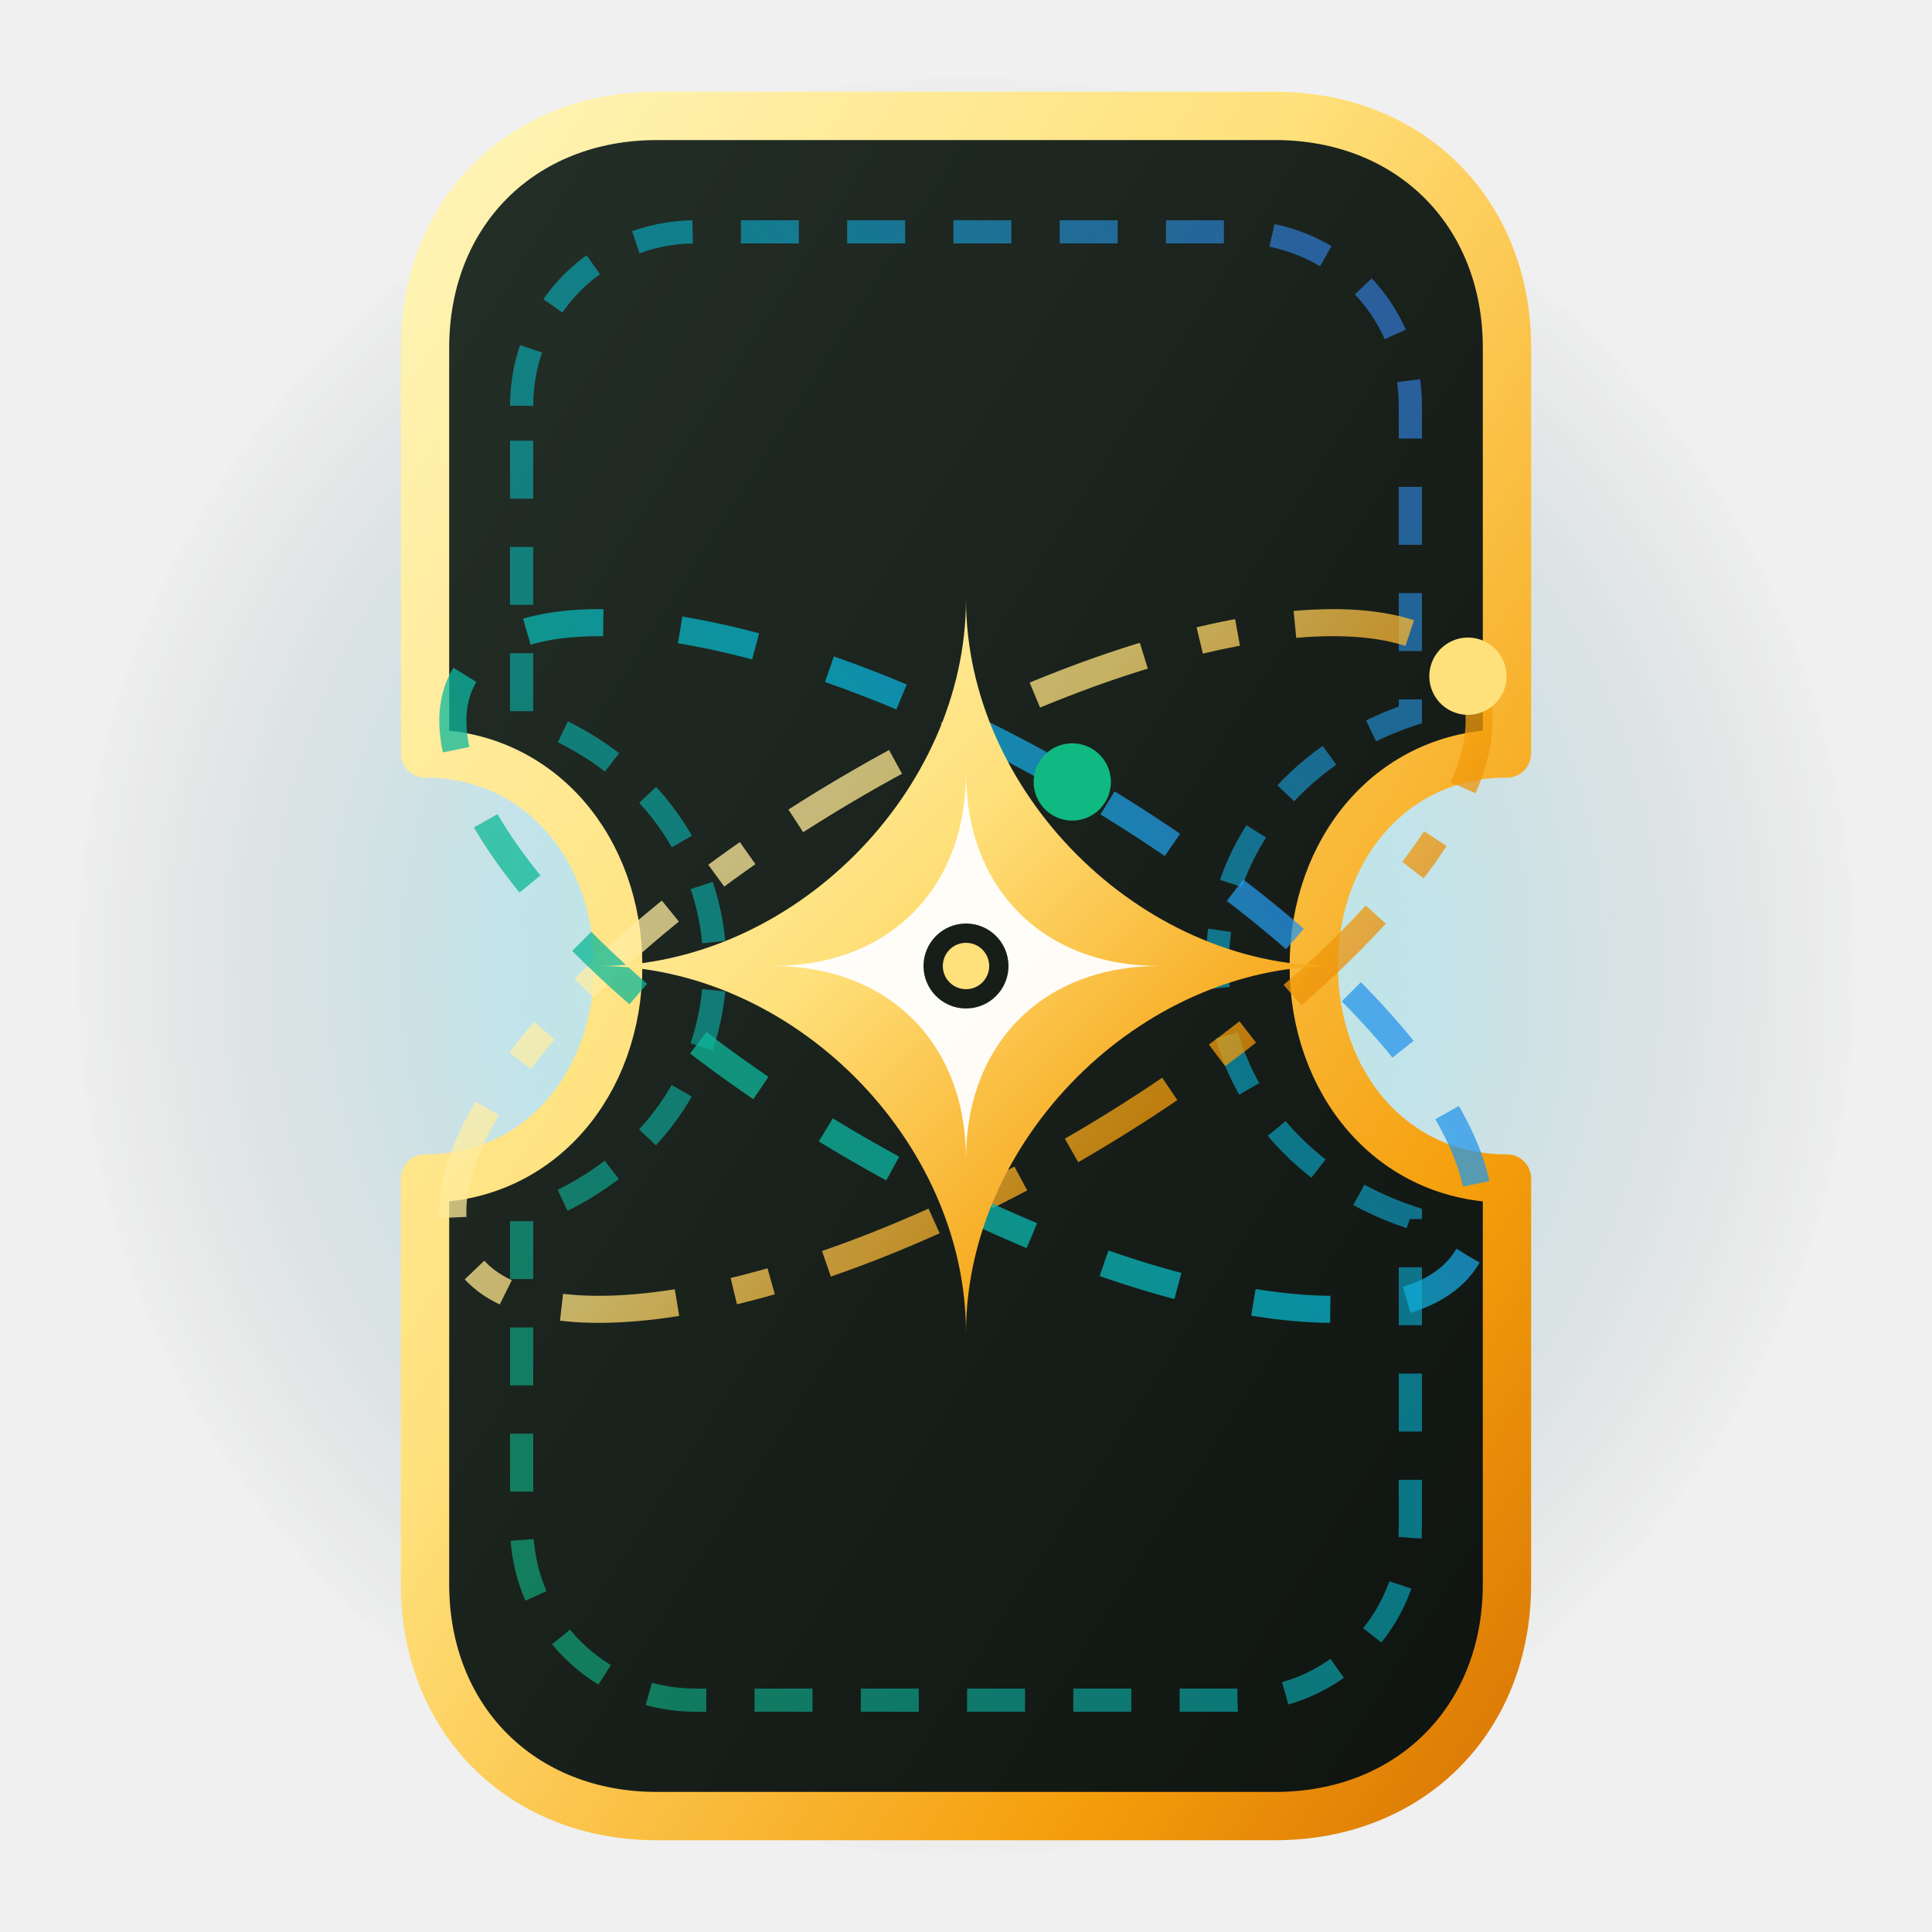
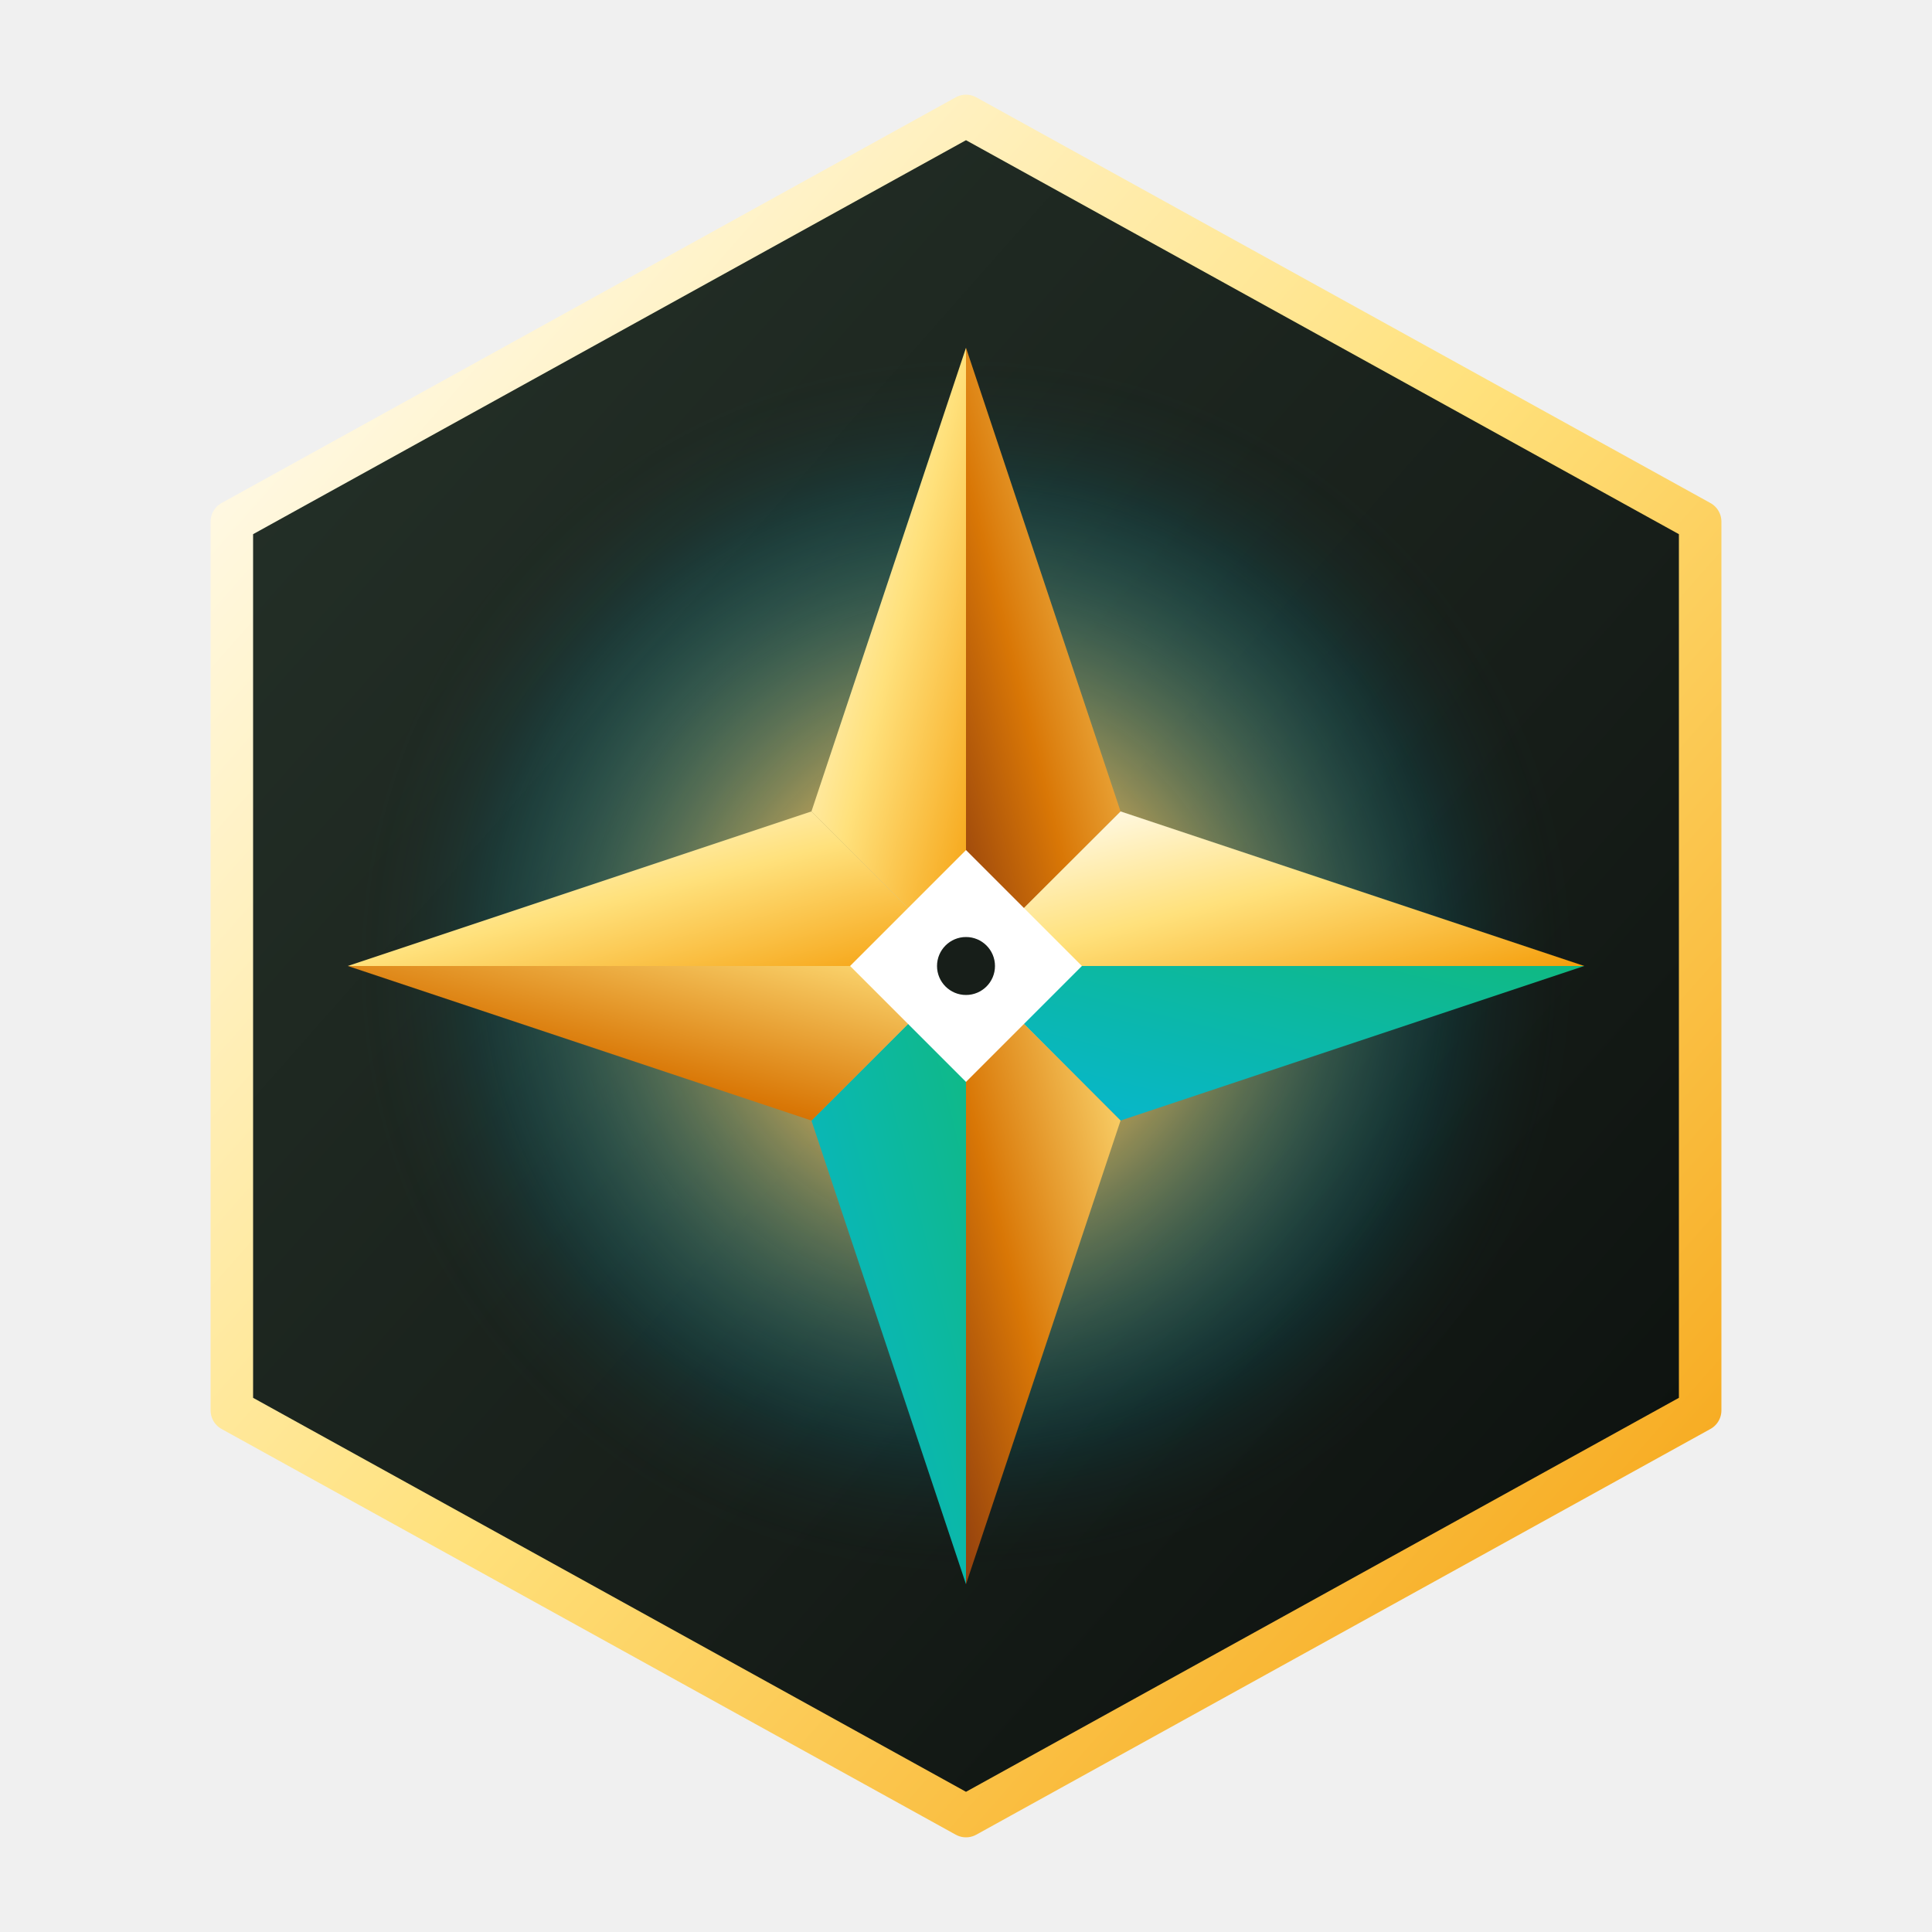
<svg xmlns="http://www.w3.org/2000/svg" viewBox="0 0 100 100" fill="none" width="100%" height="100%">
  <defs>
-     <linearGradient id="logoGold" x1="0%" y1="0%" x2="100%" y2="100%">
-       <stop offset="0%" stop-color="#FFF5B8" />
-       <stop offset="40%" stop-color="#FFE17C" />
-       <stop offset="80%" stop-color="#F59E0B" />
-       <stop offset="100%" stop-color="#D97706" />
+     <linearGradient id="opt3GoldLight" x1="0%" y1="0%" x2="100%" y2="100%">
+       <stop offset="0%" stop-color="#FFFFFF" />
+       <stop offset="50%" stop-color="#FFE17C" />
+       <stop offset="100%" stop-color="#F59E0B" />
    </linearGradient>
-     <linearGradient id="logoCyan" x1="0%" y1="100%" x2="100%" y2="0%">
-       <stop offset="0%" stop-color="#10B981" />
-       <stop offset="60%" stop-color="#06B6D4" />
-       <stop offset="100%" stop-color="#3B82F6" />
+     <linearGradient id="opt3GoldDark" x1="100%" y1="0%" x2="0%" y2="100%">
+       <stop offset="0%" stop-color="#FFE17C" />
+       <stop offset="60%" stop-color="#D97706" />
+       <stop offset="100%" stop-color="#92400E" />
    </linearGradient>
-     <linearGradient id="logoPlate" x1="0%" y1="0%" x2="100%" y2="100%">
-       <stop offset="0%" stop-color="#243028" />
+     <linearGradient id="opt3CyanFacet" x1="0%" y1="100%" x2="100%" y2="0%">
+       <stop offset="0%" stop-color="#06B6D4" />
+       <stop offset="100%" stop-color="#10B981" />
+     </linearGradient>
+     <linearGradient id="opt3HexBg" x1="0%" y1="0%" x2="100%" y2="100%">
+       <stop offset="0%" stop-color="#26332A" />
      <stop offset="60%" stop-color="#171E19" />
-       <stop offset="100%" stop-color="#0E1310" />
+       <stop offset="100%" stop-color="#0A0E0C" />
    </linearGradient>
-     <radialGradient id="logoGlow" cx="50%" cy="50%" r="50%">
-       <stop offset="0%" stop-color="#FFE17C" stop-opacity="0.45" />
-       <stop offset="50%" stop-color="#06B6D4" stop-opacity="0.2" />
+     <radialGradient id="opt3CoreFlare" cx="50%" cy="50%" r="50%">
+       <stop offset="0%" stop-color="#FFFFFF" stop-opacity="0.9" />
+       <stop offset="35%" stop-color="#FFE17C" stop-opacity="0.6" />
+       <stop offset="80%" stop-color="#06B6D4" stop-opacity="0.1" />
      <stop offset="100%" stop-color="#171E19" stop-opacity="0" />
    </radialGradient>
  </defs>
-   <circle cx="50" cy="50" r="46" fill="url(#logoGlow)" />
-   <path d="M 22 18        C 22 11 27 6 34 6        L 66 6        C 73 6 78 11 78 18        L 78 39        C 72 39 68 44 68 50        C 68 56 72 61 78 61        L 78 82        C 78 89 73 94 66 94        L 34 94        C 27 94 22 89 22 82        L 22 61        C 28 61 32 56 32 50        C 32 44 28 39 22 39        Z" fill="url(#logoPlate)" stroke="url(#logoGold)" stroke-width="2.5" stroke-linejoin="round" />
-   <path d="M 27 21        C 27 16 31 12 36 12        L 64 12        C 69 12 73 16 73 21        L 73 37        C 67 39 63 44 63 50        C 63 56 67 61 73 63        L 73 79        C 73 84 69 88 64 88        L 36 88        C 31 88 27 84 27 79        L 27 63        C 33 61 37 56 37 50        C 37 44 33 39 27 37        Z" fill="none" stroke="url(#logoCyan)" stroke-width="1.2" stroke-dasharray="3 2.5" opacity="0.6" />
-   <g transform="rotate(-30 50 50)">
-     <ellipse cx="50" cy="50" rx="30" ry="11" fill="none" stroke="url(#logoGold)" stroke-width="1.4" stroke-dasharray="6 3 2 3" opacity="0.75" />
-     <circle cx="80" cy="50" r="2" fill="#FFE17C" />
-   </g>
-   <g transform="rotate(30 50 50)">
-     <ellipse cx="50" cy="50" rx="30" ry="11" fill="none" stroke="url(#logoCyan)" stroke-width="1.4" stroke-dasharray="4 4" opacity="0.75" />
-     <circle cx="50" cy="39" r="2" fill="#10B981" />
-   </g>
-   <path d="M 50 31        C 50 41 41 50 31 50        C 41 50 50 59 50 69        C 50 59 59 50 69 50        C 59 50 50 41 50 31        Z" fill="url(#logoGold)" />
-   <path d="M 50 40        C 50 46 46 50 40 50        C 46 50 50 54 50 60        C 50 54 54 50 60 50        C 54 50 50 46 50 40        Z" fill="#FFFFFF" opacity="0.95" />
-   <circle cx="50" cy="50" r="2.2" fill="#171E19" />
-   <circle cx="50" cy="50" r="1.2" fill="#FFE17C" />
+   <polygon points="50,6 88,27 88,73 50,94 12,73 12,27" fill="url(#opt3HexBg)" stroke="url(#opt3GoldLight)" stroke-width="2.2" stroke-linejoin="round" />
+   <circle cx="50" cy="50" r="32" fill="url(#opt3CoreFlare)" />
+   <polygon points="50,18 50,50 42,42" fill="url(#opt3GoldLight)" />
+   <polygon points="50,18 58,42 50,50" fill="url(#opt3GoldDark)" />
+   <polygon points="82,50 50,50 58,42" fill="url(#opt3GoldLight)" />
+   <polygon points="82,50 58,58 50,50" fill="url(#opt3CyanFacet)" />
+   <polygon points="50,82 50,50 58,58" fill="url(#opt3GoldDark)" />
+   <polygon points="50,82 42,58 50,50" fill="url(#opt3CyanFacet)" />
+   <polygon points="18,50 50,50 42,58" fill="url(#opt3GoldDark)" />
+   <polygon points="18,50 42,42 50,50" fill="url(#opt3GoldLight)" />
+   <polygon points="28,28 50,50 42,42" fill="url(#opt3CyanFacet)" opacity="0.9" />
+   <polygon points="72,28 50,50 58,42" fill="#FFE17C" opacity="0.9" />
+   <polygon points="72,72 50,50 58,58" fill="url(#opt3CyanFacet)" opacity="0.9" />
+   <polygon points="28,72 50,50 42,58" fill="#FFE17C" opacity="0.9" />
+   <polygon points="50,44 56,50 50,56 44,50" fill="#FFFFFF" />
+   <circle cx="50" cy="50" r="1.5" fill="#171E19" />
</svg>
